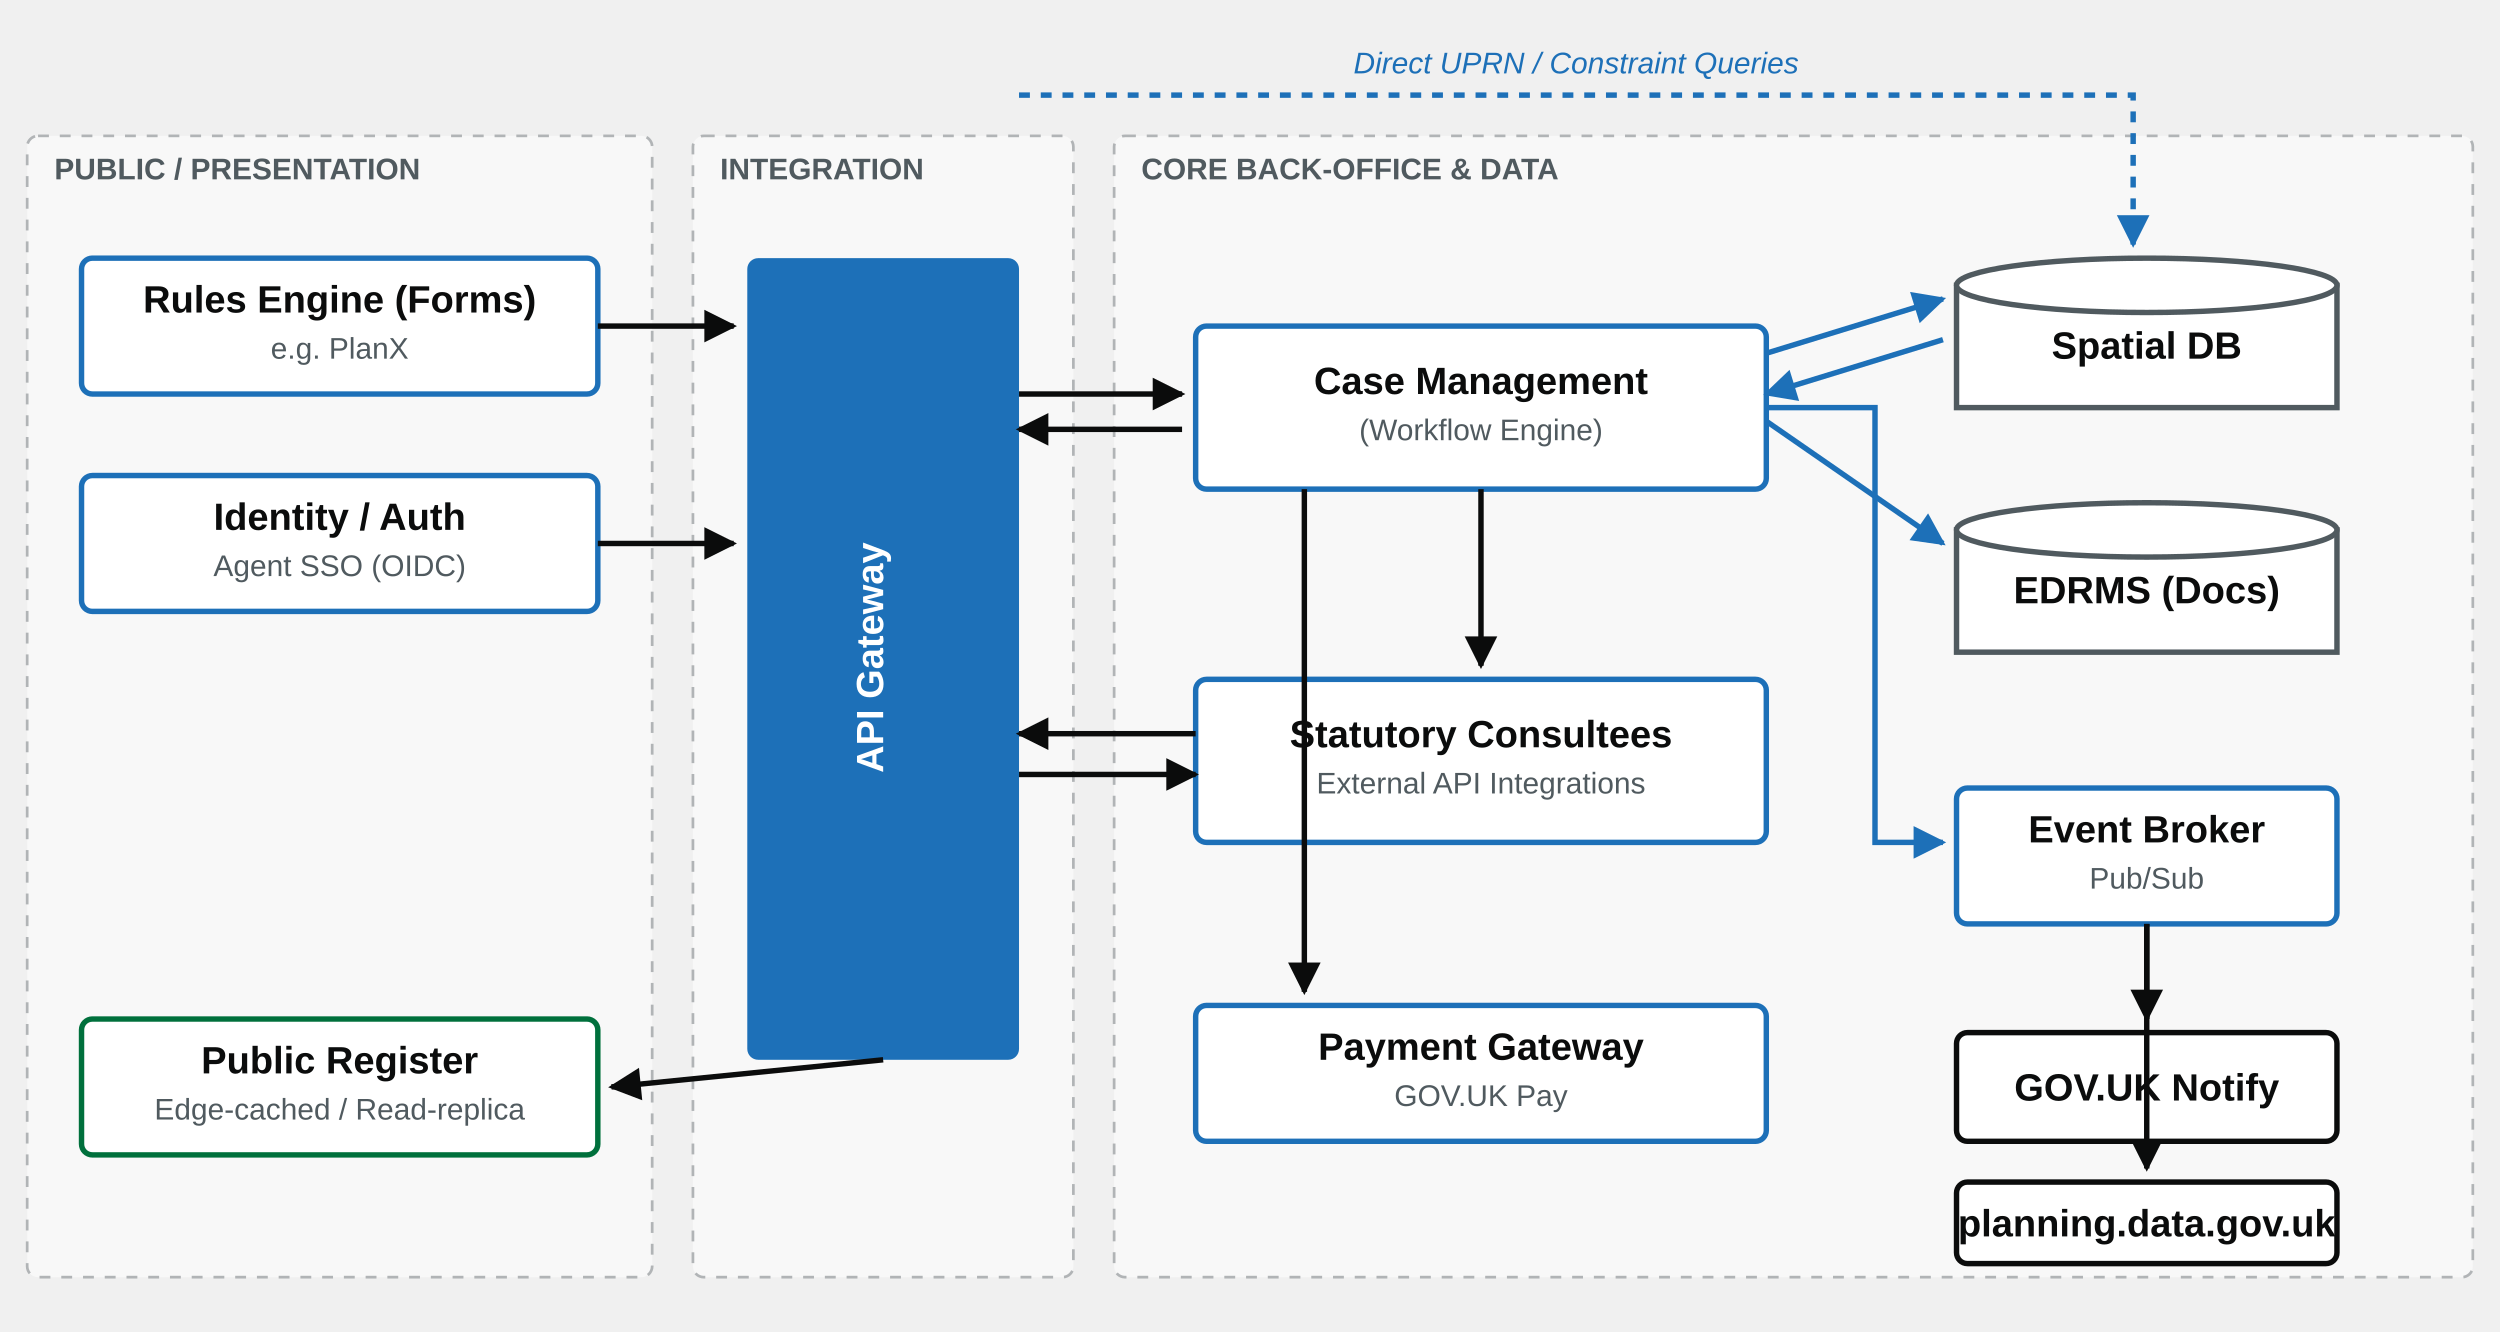
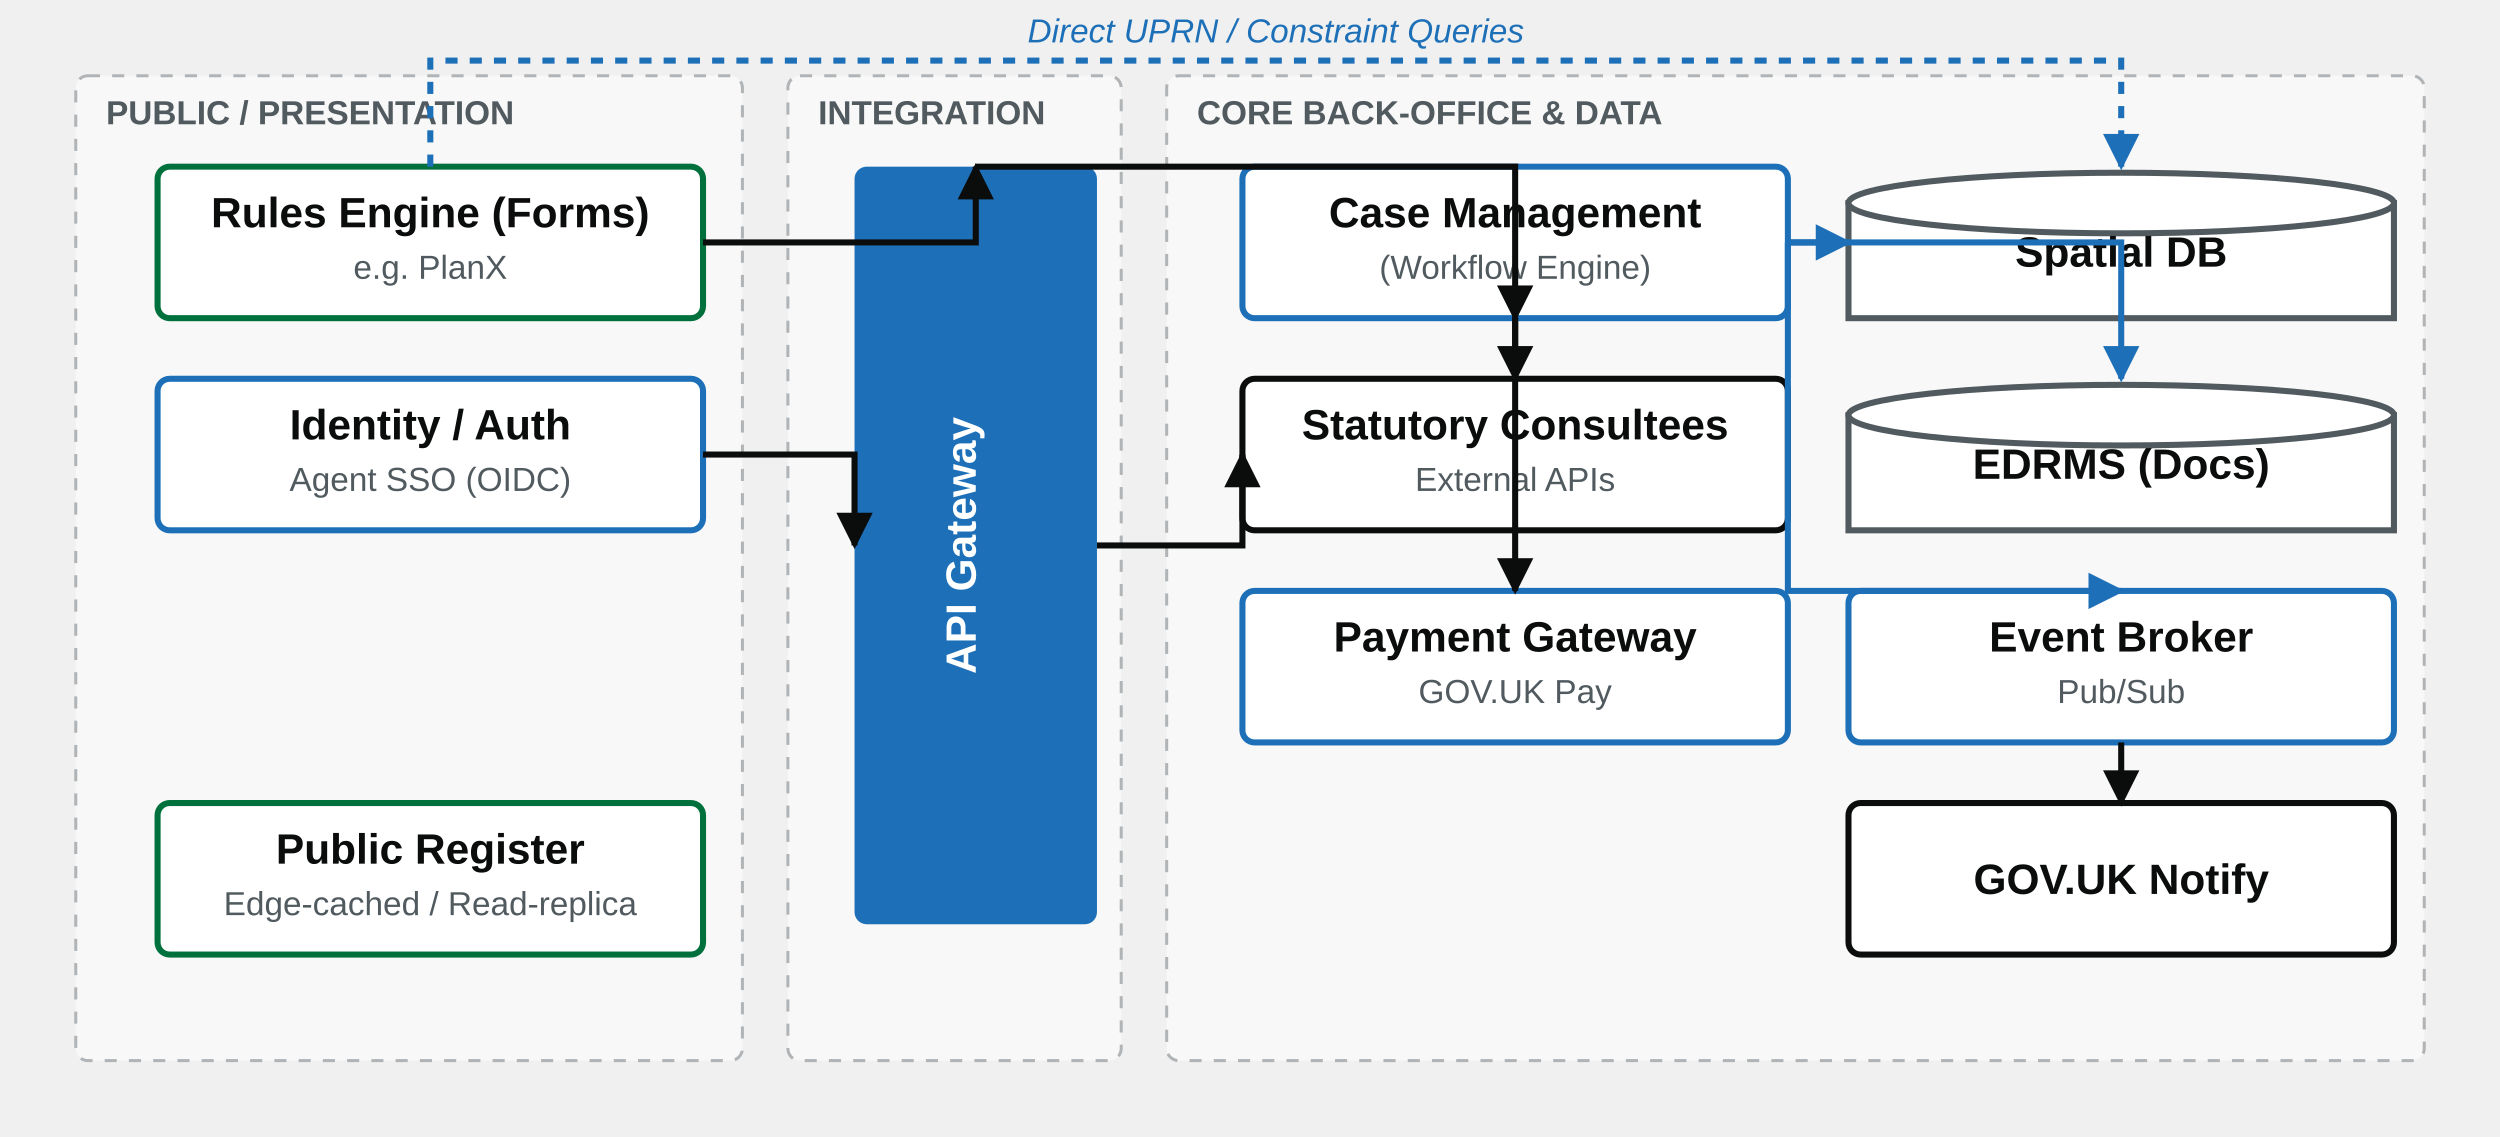
- <svg xmlns="http://www.w3.org/2000/svg" viewBox="0 0 920 490" width="100%" height="100%" style="font-family: 'GDS Transport', Arial, sans-serif;">
+ <svg xmlns="http://www.w3.org/2000/svg" viewBox="0 0 825 375" width="100%" height="100%" style="font-family: 'GDS Transport', Arial, sans-serif;">
  <defs>
    <marker id="arrow" viewBox="0 0 10 10" refX="9" refY="5" markerWidth="6" markerHeight="6" orient="auto-start-reverse">
      <path d="M 0 0 L 10 5 L 0 10 z" fill="#0b0c0c" />
    </marker>
    <marker id="arrow-blue" viewBox="0 0 10 10" refX="9" refY="5" markerWidth="6" markerHeight="6" orient="auto-start-reverse">
      <path d="M 0 0 L 10 5 L 0 10 z" fill="#1d70b8" />
    </marker>
  </defs>
-   <rect x="10" y="50" width="230" height="420" fill="#f8f8f8" stroke="#b1b4b6" stroke-dasharray="4" rx="4" />
-   <text x="20" y="66" font-size="11" font-weight="bold" fill="#505a5f">PUBLIC / PRESENTATION</text>
-   <rect x="255" y="50" width="140" height="420" fill="#f8f8f8" stroke="#b1b4b6" stroke-dasharray="4" rx="4" />
-   <text x="265" y="66" font-size="11" font-weight="bold" fill="#505a5f">INTEGRATION</text>
-   <rect x="410" y="50" width="500" height="420" fill="#f8f8f8" stroke="#b1b4b6" stroke-dasharray="4" rx="4" />
-   <text x="420" y="66" font-size="11" font-weight="bold" fill="#505a5f">CORE BACK-OFFICE &amp; DATA</text>
-   <rect x="30" y="95" width="190" height="50" fill="#ffffff" stroke="#1d70b8" stroke-width="2" rx="4" />
-   <text x="125" y="115" font-size="14" font-weight="bold" text-anchor="middle" fill="#0b0c0c">Rules Engine (Forms)</text>
-   <text x="125" y="132" font-size="11" text-anchor="middle" fill="#505a5f">e.g. PlanX</text>
-   <rect x="30" y="175" width="190" height="50" fill="#ffffff" stroke="#1d70b8" stroke-width="2" rx="4" />
-   <text x="125" y="195" font-size="14" font-weight="bold" text-anchor="middle" fill="#0b0c0c">Identity / Auth</text>
-   <text x="125" y="212" font-size="11" text-anchor="middle" fill="#505a5f">Agent SSO (OIDC)</text>
-   <rect x="30" y="375" width="190" height="50" fill="#ffffff" stroke="#00703c" stroke-width="2" rx="4" />
-   <text x="125" y="395" font-size="14" font-weight="bold" text-anchor="middle" fill="#0b0c0c">Public Register</text>
-   <text x="125" y="412" font-size="11" text-anchor="middle" fill="#505a5f">Edge-cached / Read-replica</text>
-   <rect x="275" y="95" width="100" height="295" fill="#1d70b8" rx="4" />
-   <text x="325" y="242" font-size="14" font-weight="bold" text-anchor="middle" fill="#ffffff" transform="rotate(-90 325 242)">API Gateway</text>
-   <rect x="440" y="120" width="210" height="60" fill="#ffffff" stroke="#1d70b8" stroke-width="2" rx="4" />
-   <text x="545" y="145" font-size="14" font-weight="bold" text-anchor="middle" fill="#0b0c0c">Case Management</text>
-   <text x="545" y="162" font-size="11" text-anchor="middle" fill="#505a5f">(Workflow Engine)</text>
-   <rect x="440" y="250" width="210" height="60" fill="#ffffff" stroke="#1d70b8" stroke-width="2" rx="4" />
-   <text x="545" y="275" font-size="14" font-weight="bold" text-anchor="middle" fill="#0b0c0c">Statutory Consultees</text>
-   <text x="545" y="292" font-size="11" text-anchor="middle" fill="#505a5f">External API Integrations</text>
-   <rect x="440" y="370" width="210" height="50" fill="#ffffff" stroke="#1d70b8" stroke-width="2" rx="4" />
-   <text x="545" y="390" font-size="14" font-weight="bold" text-anchor="middle" fill="#0b0c0c">Payment Gateway</text>
-   <text x="545" y="407" font-size="11" text-anchor="middle" fill="#505a5f">GOV.UK Pay</text>
-   <path d="M 720 105 L 860 105 L 860 150 L 720 150 Z" fill="#ffffff" stroke="#505a5f" stroke-width="2" />
-   <path d="M 720 105 Q 790 115 860 105" fill="none" stroke="#505a5f" stroke-width="1" />
-   <ellipse cx="790" cy="105" rx="70" ry="10" fill="#ffffff" stroke="#505a5f" stroke-width="2" />
-   <text x="790" y="132" font-size="14" font-weight="bold" text-anchor="middle" fill="#0b0c0c">Spatial DB</text>
-   <path d="M 720 195 L 860 195 L 860 240 L 720 240 Z" fill="#ffffff" stroke="#505a5f" stroke-width="2" />
-   <path d="M 720 195 Q 790 205 860 195" fill="none" stroke="#505a5f" stroke-width="1" />
-   <ellipse cx="790" cy="195" rx="70" ry="10" fill="#ffffff" stroke="#505a5f" stroke-width="2" />
-   <text x="790" y="222" font-size="14" font-weight="bold" text-anchor="middle" fill="#0b0c0c">EDRMS (Docs)</text>
-   <rect x="720" y="290" width="140" height="50" fill="#ffffff" stroke="#1d70b8" stroke-width="2" rx="4" />
-   <text x="790" y="310" font-size="14" font-weight="bold" text-anchor="middle" fill="#0b0c0c">Event Broker</text>
-   <text x="790" y="327" font-size="11" text-anchor="middle" fill="#505a5f">Pub/Sub</text>
-   <rect x="720" y="380" width="140" height="40" fill="#ffffff" stroke="#0b0c0c" stroke-width="2" rx="4" />
-   <text x="790" y="405" font-size="14" font-weight="bold" text-anchor="middle" fill="#0b0c0c">GOV.UK Notify</text>
-   <rect x="720" y="435" width="140" height="30" fill="#ffffff" stroke="#0b0c0c" stroke-width="2" rx="4" />
-   <text x="790" y="455" font-size="14" font-weight="bold" text-anchor="middle" fill="#0b0c0c">planning.data.gov.uk</text>
-   <path d="M 375 35 L 785 35 L 785 90" fill="none" stroke="#1d70b8" stroke-width="2" stroke-dasharray="4" marker-end="url(#arrow-blue)" />
-   <text x="580" y="27" font-size="11" font-style="italic" text-anchor="middle" fill="#1d70b8">Direct UPRN / Constraint Queries</text>
-   <line x1="220" y1="120" x2="270" y2="120" stroke="#0b0c0c" stroke-width="2" marker-end="url(#arrow)" />
-   <line x1="220" y1="200" x2="270" y2="200" stroke="#0b0c0c" stroke-width="2" marker-end="url(#arrow)" />
-   <line x1="375" y1="145" x2="435" y2="145" stroke="#0b0c0c" stroke-width="2" marker-end="url(#arrow)" />
-   <line x1="435" y1="158" x2="375" y2="158" stroke="#0b0c0c" stroke-width="2" marker-end="url(#arrow)" />
-   <line x1="325" y1="390" x2="225" y2="400" stroke="#0b0c0c" stroke-width="2" marker-end="url(#arrow)" />
-   <line x1="650" y1="130" x2="715" y2="110" stroke="#1d70b8" stroke-width="2" marker-end="url(#arrow-blue)" />
-   <line x1="715" y1="125" x2="650" y2="145" stroke="#1d70b8" stroke-width="2" marker-end="url(#arrow-blue)" />
-   <line x1="650" y1="155" x2="715" y2="200" stroke="#1d70b8" stroke-width="2" marker-end="url(#arrow-blue)" />
-   <line x1="545" y1="180" x2="545" y2="245" stroke="#0b0c0c" stroke-width="2" marker-end="url(#arrow)" />
-   <line x1="440" y1="270" x2="375" y2="270" stroke="#0b0c0c" stroke-width="2" marker-end="url(#arrow)" />
-   <line x1="375" y1="285" x2="440" y2="285" stroke="#0b0c0c" stroke-width="2" marker-end="url(#arrow)" />
-   <line x1="480" y1="180" x2="480" y2="365" stroke="#0b0c0c" stroke-width="2" marker-end="url(#arrow)" />
-   <path d="M 650 150 L 690 150 L 690 310 L 715 310" fill="none" stroke="#1d70b8" stroke-width="2" marker-end="url(#arrow-blue)" />
-   <line x1="790" y1="340" x2="790" y2="375" stroke="#0b0c0c" stroke-width="2" marker-end="url(#arrow)" />
-   <line x1="790" y1="340" x2="790" y2="430" stroke="#0b0c0c" stroke-width="2" marker-end="url(#arrow)" />
+   <rect x="25" y="25" width="220" height="325" fill="#f8f8f8" stroke="#b1b4b6" stroke-dasharray="4" rx="4" />
+   <text x="35" y="41" font-size="11" font-weight="bold" fill="#505a5f">PUBLIC / PRESENTATION</text>
+   <rect x="260" y="25" width="110" height="325" fill="#f8f8f8" stroke="#b1b4b6" stroke-dasharray="4" rx="4" />
+   <text x="270" y="41" font-size="11" font-weight="bold" fill="#505a5f">INTEGRATION</text>
+   <rect x="385" y="25" width="415" height="325" fill="#f8f8f8" stroke="#b1b4b6" stroke-dasharray="4" rx="4" />
+   <text x="395" y="41" font-size="11" font-weight="bold" fill="#505a5f">CORE BACK-OFFICE &amp; DATA</text>
+   <rect x="52" y="55" width="180" height="50" fill="#ffffff" stroke="#00703c" stroke-width="2" rx="4" />
+   <text x="142" y="75" font-size="14" font-weight="bold" text-anchor="middle" fill="#0b0c0c">Rules Engine (Forms)</text>
+   <text x="142" y="92" font-size="11" text-anchor="middle" fill="#505a5f">e.g. PlanX</text>
+   <rect x="52" y="125" width="180" height="50" fill="#ffffff" stroke="#1d70b8" stroke-width="2" rx="4" />
+   <text x="142" y="145" font-size="14" font-weight="bold" text-anchor="middle" fill="#0b0c0c">Identity / Auth</text>
+   <text x="142" y="162" font-size="11" text-anchor="middle" fill="#505a5f">Agent SSO (OIDC)</text>
+   <rect x="52" y="265" width="180" height="50" fill="#ffffff" stroke="#00703c" stroke-width="2" rx="4" />
+   <text x="142" y="285" font-size="14" font-weight="bold" text-anchor="middle" fill="#0b0c0c">Public Register</text>
+   <text x="142" y="302" font-size="11" text-anchor="middle" fill="#505a5f">Edge-cached / Read-replica</text>
+   <rect x="282" y="55" width="80" height="250" fill="#1d70b8" rx="4" />
+   <text x="322" y="180" font-size="14" font-weight="bold" text-anchor="middle" fill="#ffffff" transform="rotate(-90 322 180)">API Gateway</text>
+   <rect x="410" y="55" width="180" height="50" fill="#ffffff" stroke="#1d70b8" stroke-width="2" rx="4" />
+   <text x="500" y="75" font-size="14" font-weight="bold" text-anchor="middle" fill="#0b0c0c">Case Management</text>
+   <text x="500" y="92" font-size="11" text-anchor="middle" fill="#505a5f">(Workflow Engine)</text>
+   <rect x="410" y="125" width="180" height="50" fill="#ffffff" stroke="#0b0c0c" stroke-width="2" rx="4" />
+   <text x="500" y="145" font-size="14" font-weight="bold" text-anchor="middle" fill="#0b0c0c">Statutory Consultees</text>
+   <text x="500" y="162" font-size="11" text-anchor="middle" fill="#505a5f">External APIs</text>
+   <rect x="410" y="195" width="180" height="50" fill="#ffffff" stroke="#1d70b8" stroke-width="2" rx="4" />
+   <text x="500" y="215" font-size="14" font-weight="bold" text-anchor="middle" fill="#0b0c0c">Payment Gateway</text>
+   <text x="500" y="232" font-size="11" text-anchor="middle" fill="#505a5f">GOV.UK Pay</text>
+   <path d="M 610 67 L 790 67 L 790 105 L 610 105 Z" fill="#ffffff" stroke="#505a5f" stroke-width="2" />
+   <path d="M 610 67 Q 700 77 790 67" fill="none" stroke="#505a5f" stroke-width="1" />
+   <ellipse cx="700" cy="67" rx="90" ry="10" fill="#ffffff" stroke="#505a5f" stroke-width="2" />
+   <text x="700" y="88" font-size="14" font-weight="bold" text-anchor="middle" fill="#0b0c0c">Spatial DB</text>
+   <path d="M 610 137 L 790 137 L 790 175 L 610 175 Z" fill="#ffffff" stroke="#505a5f" stroke-width="2" />
+   <path d="M 610 137 Q 700 147 790 137" fill="none" stroke="#505a5f" stroke-width="1" />
+   <ellipse cx="700" cy="137" rx="90" ry="10" fill="#ffffff" stroke="#505a5f" stroke-width="2" />
+   <text x="700" y="158" font-size="14" font-weight="bold" text-anchor="middle" fill="#0b0c0c">EDRMS (Docs)</text>
+   <rect x="610" y="195" width="180" height="50" fill="#ffffff" stroke="#1d70b8" stroke-width="2" rx="4" />
+   <text x="700" y="215" font-size="14" font-weight="bold" text-anchor="middle" fill="#0b0c0c">Event Broker</text>
+   <text x="700" y="232" font-size="11" text-anchor="middle" fill="#505a5f">Pub/Sub</text>
+   <rect x="610" y="265" width="180" height="50" fill="#ffffff" stroke="#0b0c0c" stroke-width="2" rx="4" />
+   <text x="700" y="295" font-size="14" font-weight="bold" text-anchor="middle" fill="#0b0c0c">GOV.UK Notify</text>
+   <path d="M 232 80 L 322 80 L 322 55" fill="none" stroke="#0b0c0c" stroke-width="2" marker-end="url(#arrow)" />
+   <path d="M 232 150 L 282 150 L 282 180" fill="none" stroke="#0b0c0c" stroke-width="2" marker-end="url(#arrow)" />
+   <path d="M 322 55 L 500 55 L 500 105" fill="none" stroke="#0b0c0c" stroke-width="2" marker-end="url(#arrow)" />
+   <line x1="590" y1="80" x2="610" y2="80" stroke="#1d70b8" stroke-width="2" marker-end="url(#arrow-blue)" />
+   <path d="M 590 80 L 700 80 L 700 125" fill="none" stroke="#1d70b8" stroke-width="2" marker-end="url(#arrow-blue)" />
+   <line x1="500" y1="105" x2="500" y2="125" stroke="#0b0c0c" stroke-width="2" marker-end="url(#arrow)" />
+   <line x1="500" y1="105" x2="500" y2="195" stroke="#0b0c0c" stroke-width="2" marker-end="url(#arrow)" />
+   <path d="M 590 80 L 590 195 L 700 195" fill="none" stroke="#1d70b8" stroke-width="2" marker-end="url(#arrow-blue)" />
+   <line x1="700" y1="245" x2="700" y2="265" stroke="#0b0c0c" stroke-width="2" marker-end="url(#arrow)" />
+   <path d="M 362 180 L 410 180 L 410 150" fill="none" stroke="#0b0c0c" stroke-width="2" marker-end="url(#arrow)" />
+   <path d="M 142 55 L 142 20 L 700 20 L 700 55" fill="none" stroke="#1d70b8" stroke-width="2" stroke-dasharray="4" marker-end="url(#arrow-blue)" />
+   <text x="421" y="14" font-size="11" font-style="italic" text-anchor="middle" fill="#1d70b8">Direct UPRN / Constraint Queries</text>
</svg>
